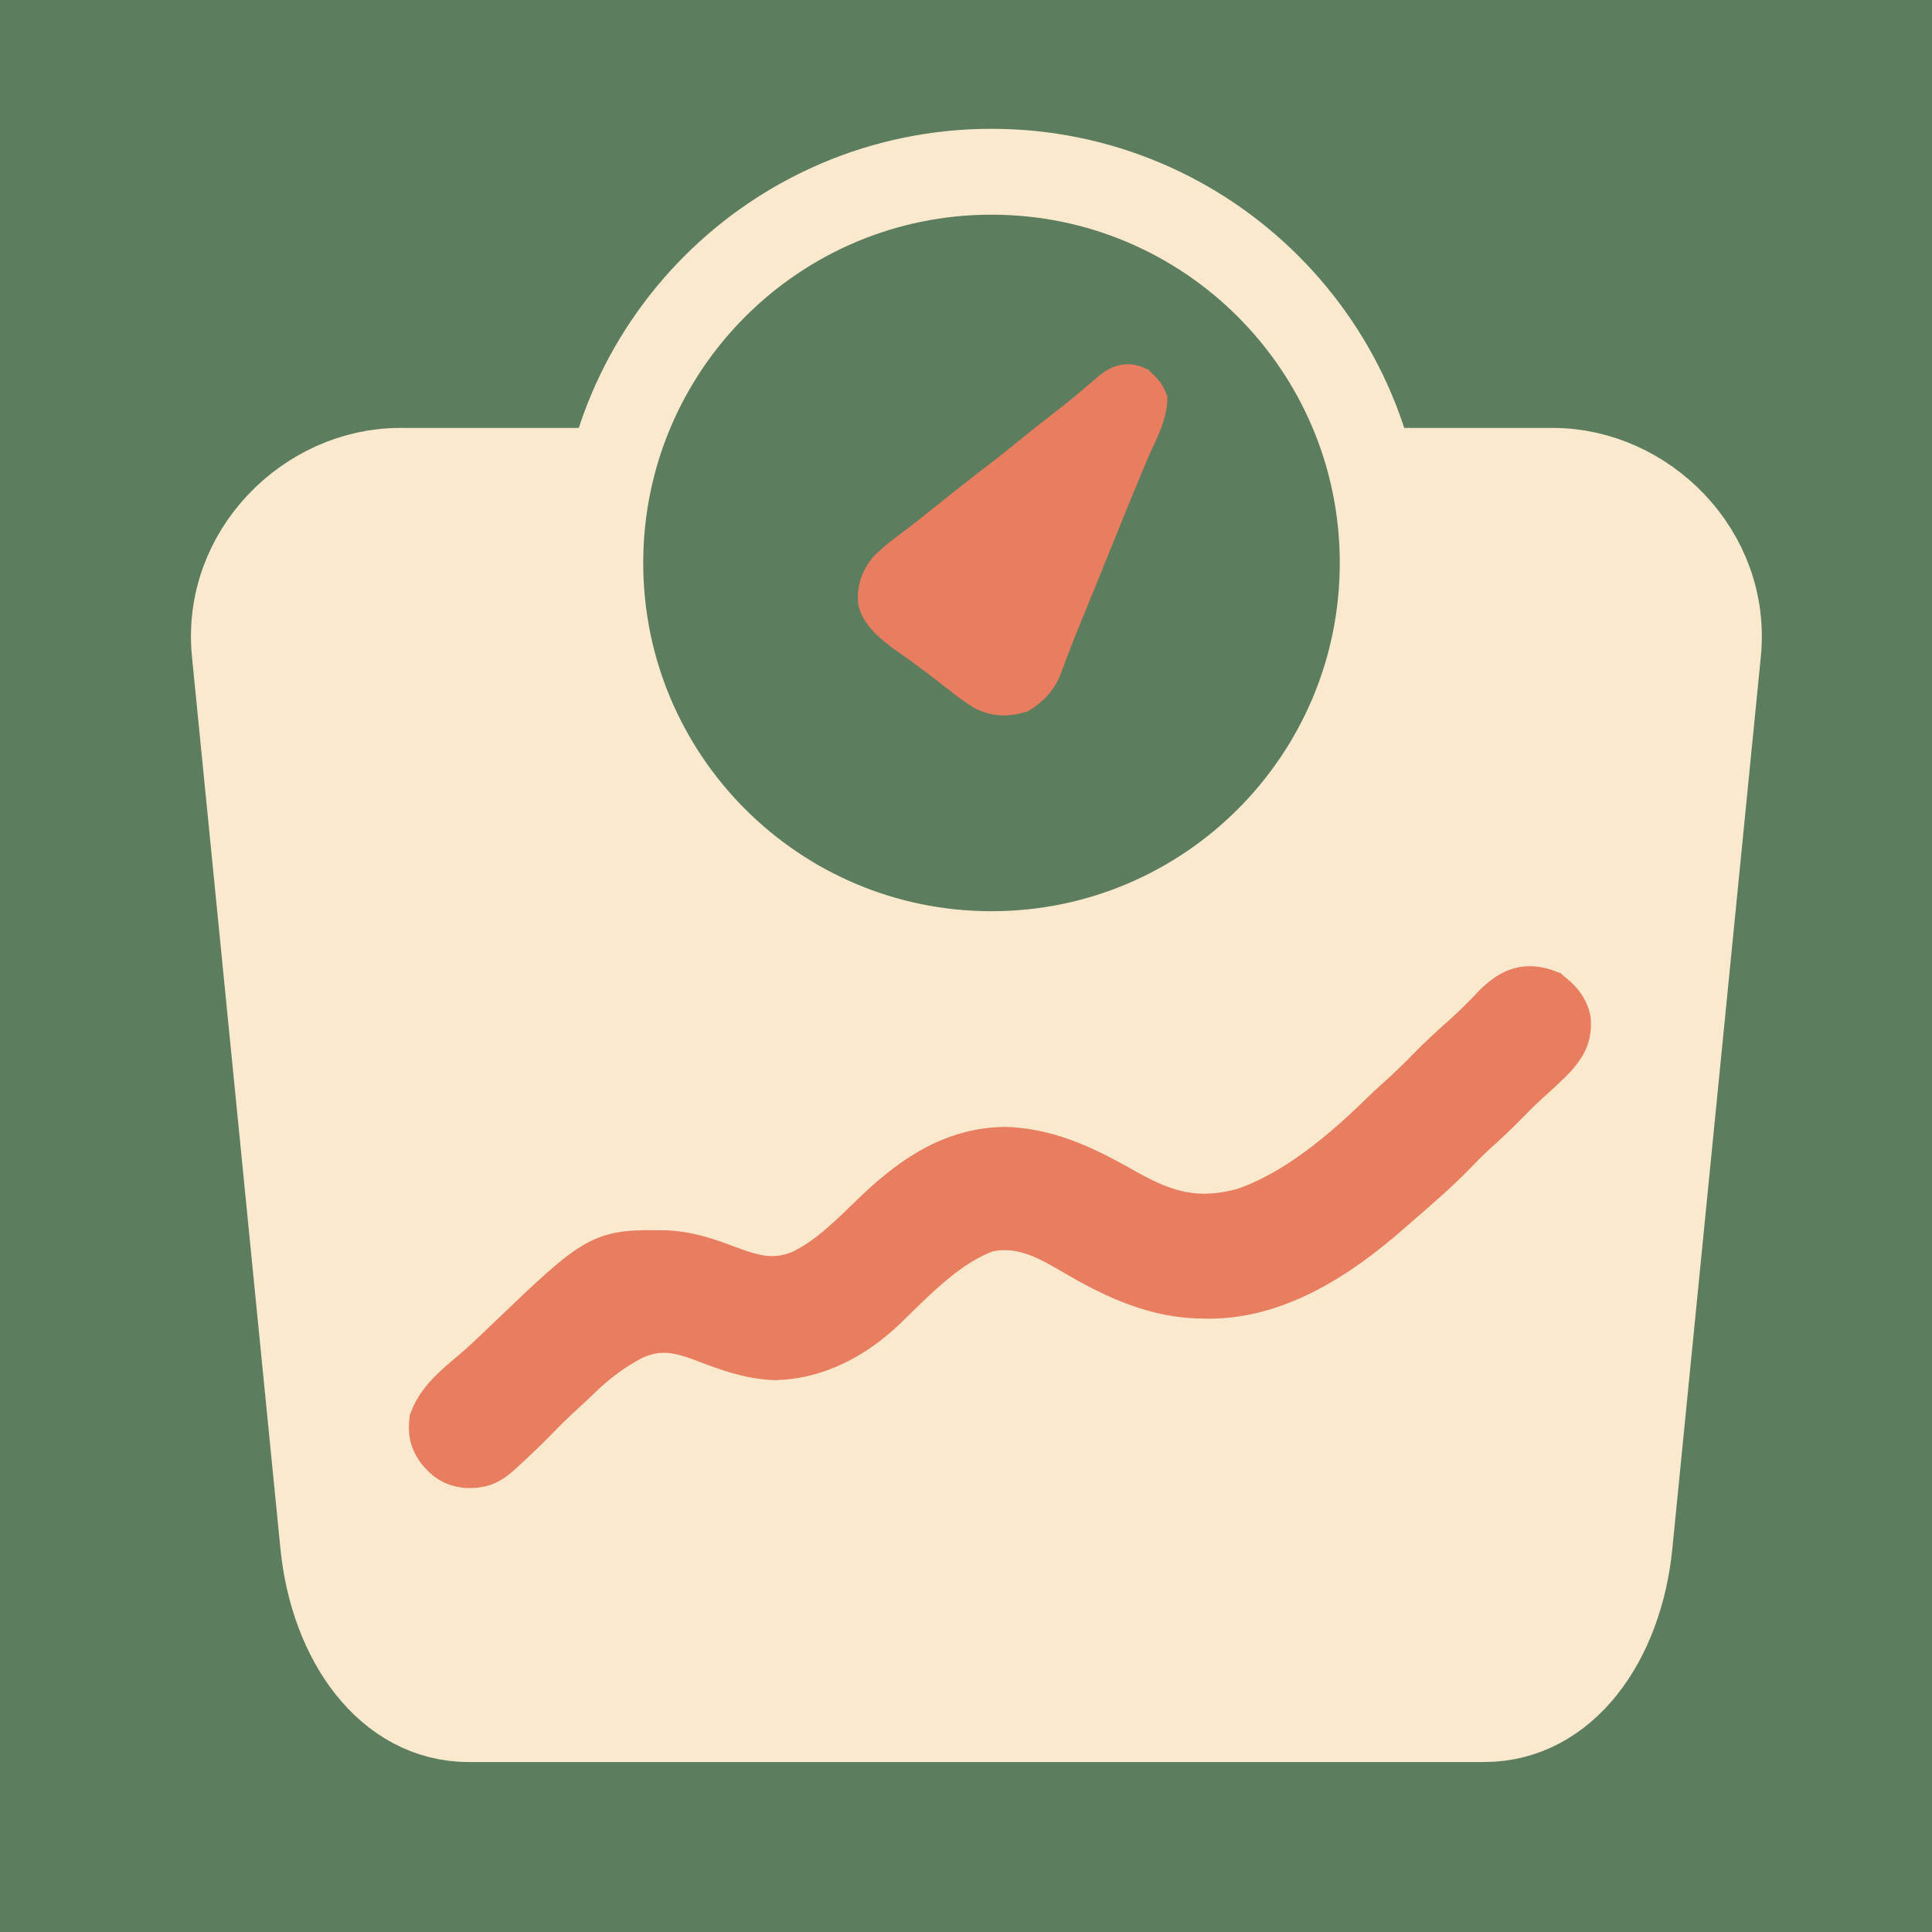
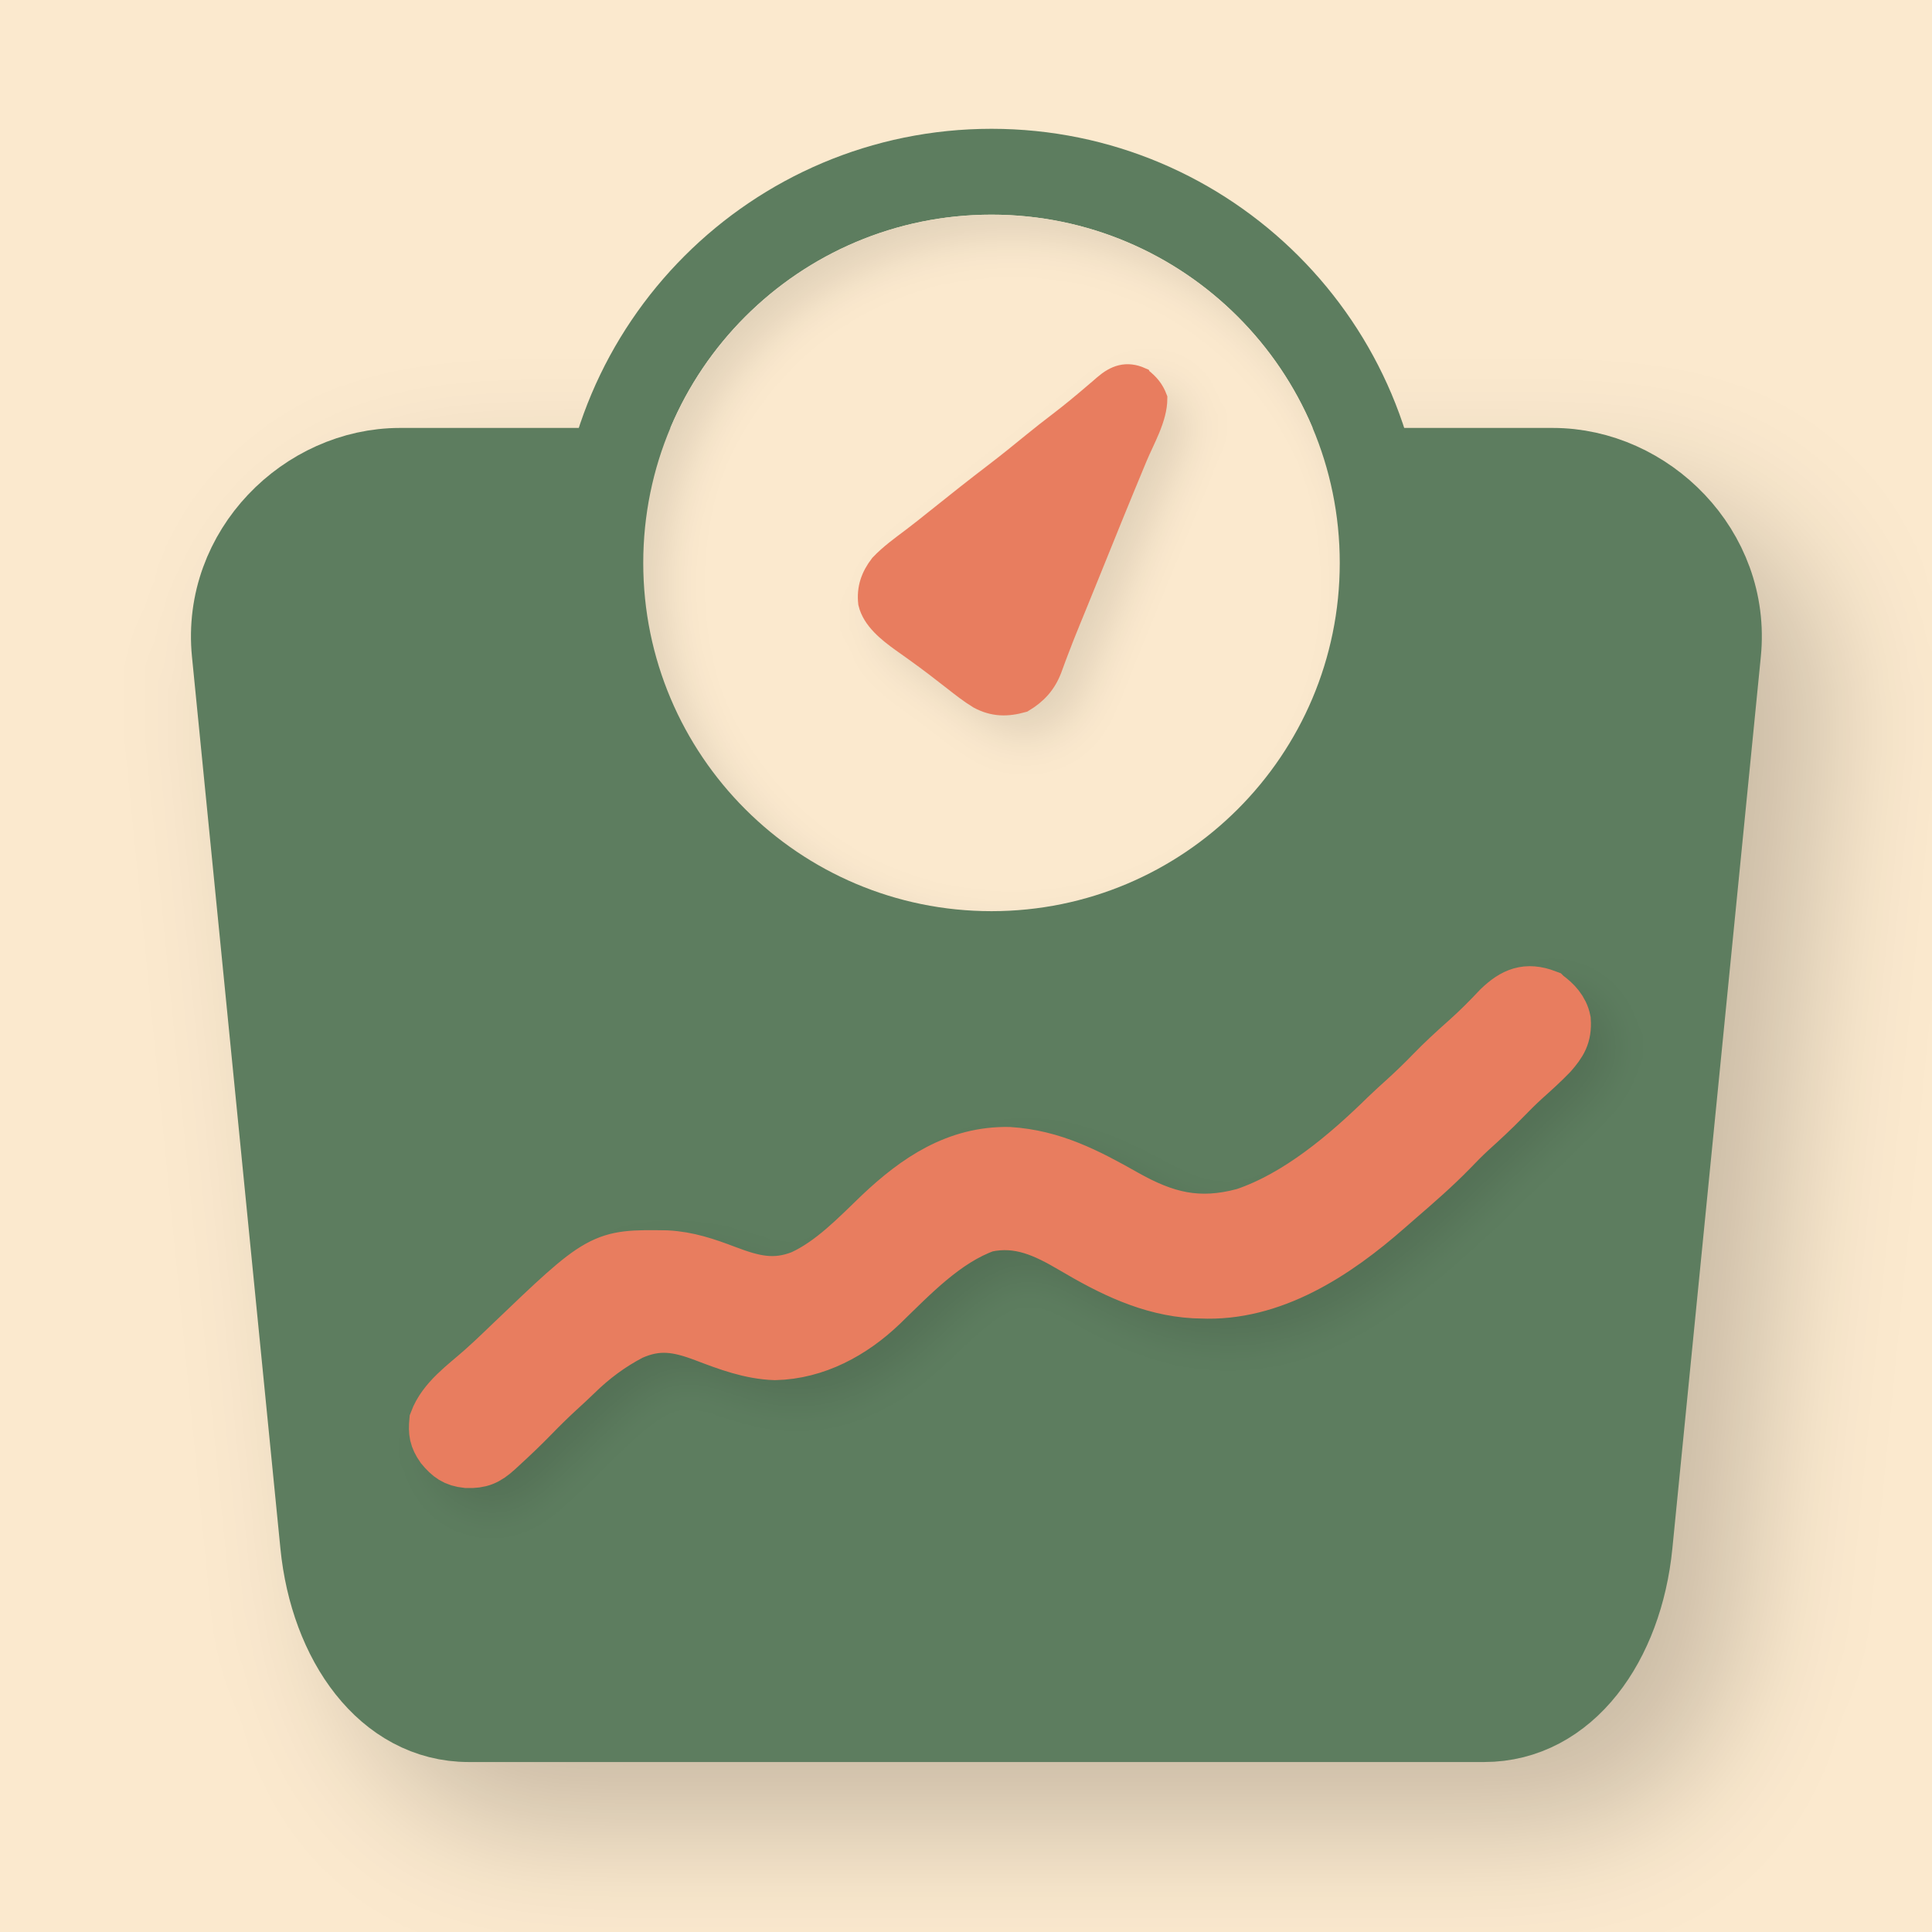
<svg xmlns="http://www.w3.org/2000/svg" version="1.1" viewBox="0 0 90 90" id="svg54" xml:space="preserve" width="23.812mm" height="23.812mm">
  <defs id="defs58">
    <filter id="mask-powermask-path-effect8020_inverse" style="color-interpolation-filters:sRGB" height="100" width="100" x="-50" y="-50">
      <feColorMatrix id="mask-powermask-path-effect8020_primitive1" values="1" type="saturate" result="fbSourceGraphic" />
      <feColorMatrix id="mask-powermask-path-effect8020_primitive2" values="-1 0 0 0 1 0 -1 0 0 1 0 0 -1 0 1 0 0 0 1 0 " in="fbSourceGraphic" />
    </filter>
+     <filter style="color-interpolation-filters:sRGB;" id="filter6591" x="-0.133" y="-0.158" width="1.309" height="1.368">
+       <feFlood flood-opacity="0.2" flood-color="rgb(0,0,0)" result="flood" id="feFlood6581" />
+       <feComposite in="flood" in2="SourceGraphic" operator="in" result="composite1" id="feComposite6583" />
+       <feGaussianBlur in="composite1" stdDeviation="3" result="blur" id="feGaussianBlur6585" />
+       <feOffset dx="3" dy="3" result="offset" id="feOffset6587" />
+       <feComposite in="SourceGraphic" in2="offset" operator="over" result="composite2" id="feComposite6589" />
+     </filter>
+     <filter style="color-interpolation-filters:sRGB;" id="filter8115" x="-0.216" y="-0.189" width="1.507" height="1.442">
+       <feFlood flood-opacity="0.102" flood-color="rgb(0,0,0)" result="flood" id="feFlood8105" />
+       <feComposite in="flood" in2="SourceGraphic" operator="in" result="composite1" id="feComposite8107" />
+       <feGaussianBlur in="composite1" stdDeviation="1" result="blur" id="feGaussianBlur8109" />
+       <feOffset dx="1" dy="1" result="offset" id="feOffset8111" />
+       <feComposite in="SourceGraphic" in2="offset" operator="over" result="composite2" id="feComposite8113" />
+     </filter>
+     <filter style="color-interpolation-filters:sRGB;" id="filter8127" x="-0.068" y="-0.209" width="1.156" height="1.419">
+       <feFlood flood-opacity="0.102" flood-color="rgb(0,0,0)" result="flood" id="feFlood8117" />
+       <feComposite in="flood" in2="SourceGraphic" operator="in" result="composite1" id="feComposite8119" />
+       <feGaussianBlur in="composite1" stdDeviation="1" result="blur" id="feGaussianBlur8121" />
+       <feOffset dx="1" dy="1" result="offset" id="feOffset8123" />
+       <feComposite in="SourceGraphic" in2="offset" operator="over" result="composite2" id="feComposite8125" />
+     </filter>
+     <filter style="color-interpolation-filters:sRGB;" id="filter9577" x="-0.074" y="-0.074" width="1.179" height="1.179">
+       <feFlood flood-opacity="0.102" flood-color="rgb(0,0,0)" result="flood" id="feFlood9567" />
+       <feComposite in="flood" in2="SourceGraphic" operator="out" result="composite1" id="feComposite9569" />
+       <feGaussianBlur in="composite1" stdDeviation="1" result="blur" id="feGaussianBlur9571" />
+       <feOffset dx="1" dy="1" result="offset" id="feOffset9573" />
+       <feComposite in="offset" in2="SourceGraphic" operator="atop" result="composite2" id="feComposite9575" />
+     </filter>
+     <filter style="color-interpolation-filters:sRGB;" id="filter20085" x="-0.029" y="-0.07" width="1.068" height="1.147">
+       <feFlood flood-opacity="0.102" flood-color="rgb(0,0,0)" result="flood" id="feFlood20075" />
+       <feComposite in="flood" in2="SourceGraphic" operator="in" result="composite1" id="feComposite20077" />
+       <feGaussianBlur in="composite1" stdDeviation="1" result="blur" id="feGaussianBlur20079" />
+       <feOffset dx="1" dy="1" result="offset" id="feOffset20081" />
+       <feComposite in="SourceGraphic" in2="offset" operator="over" result="composite2" id="feComposite20083" />
+     </filter>
  </defs>
-   <rect style="fill:#5d7d5f;fill-opacity:1;stroke:none;stroke-width:0.1;stroke-linecap:square;stroke-dasharray:none;stroke-opacity:1;paint-order:stroke markers fill" id="rect2472" width="90" height="90" x="0" y="0" />
-   <rect style="fill:#fbe9ce;fill-opacity:1;stroke:none;stroke-width:0.053;stroke-linecap:square;stroke-dasharray:none;stroke-opacity:1;paint-order:stroke markers fill" id="rect2472-7" width="63.031" height="35.849" x="-78.765" y="37.076" />
-   <path id="rect3120" style="fill:#fbe9ce;fill-opacity:1;stroke:#fbe9ce;stroke-width:4;stroke-linecap:square;stroke-dasharray:none;stroke-opacity:1" d="m 18.632,21.935 h 53.705 c 4.265,0 8.161,3.799 7.699,8.458 L 75.914,71.949 c -0.446,4.493 -3.024,8.133 -6.781,8.133 H 21.835 c -3.756,0 -6.338,-3.671 -6.781,-8.133 L 10.933,30.393 c -0.462,-4.659 3.434,-8.458 7.699,-8.458 z" />
-   <path d="m 72.046,46.372 c 0.411,0.293 0.759,0.66 0.859,1.165 0.046,0.709 -0.186,1.065 -0.632,1.578 -0.396,0.409 -0.816,0.789 -1.24,1.168 -0.325,0.296 -0.632,0.602 -0.938,0.918 -0.512,0.528 -1.048,1.023 -1.594,1.516 -0.302,0.28 -0.588,0.57 -0.872,0.867 -0.785,0.807 -1.634,1.543 -2.485,2.279 -0.168,0.146 -0.336,0.292 -0.503,0.439 -2.399,2.108 -5.377,4.079 -8.708,3.917 -0.097,-0.003 -0.193,-0.005 -0.293,-0.008 -2.08,-0.116 -3.904,-1.029 -5.664,-2.07 -1.288,-0.759 -2.503,-1.344 -4.052,-1.009 -1.891,0.675 -3.426,2.305 -4.844,3.68 -1.364,1.303 -3.072,2.233 -4.976,2.279 -1.158,-0.04 -2.212,-0.439 -3.284,-0.847 -1.229,-0.466 -2.175,-0.632 -3.408,-0.079 -0.962,0.5 -1.798,1.124 -2.571,1.883 -0.268,0.261 -0.544,0.513 -0.82,0.766 -0.407,0.375 -0.8,0.76 -1.185,1.158 -0.475,0.486 -0.963,0.954 -1.465,1.412 -0.068,0.062 -0.135,0.125 -0.205,0.189 -0.471,0.425 -0.787,0.566 -1.416,0.544 -0.562,-0.057 -0.831,-0.261 -1.188,-0.688 -0.3,-0.432 -0.343,-0.707 -0.295,-1.228 0.379,-1.018 1.371,-1.7 2.165,-2.406 0.294,-0.262 0.583,-0.528 0.867,-0.801 0.071,-0.068 0.143,-0.137 0.216,-0.207 0.073,-0.07 0.146,-0.14 0.222,-0.213 4.283,-4.101 4.283,-4.101 7.307,-4.059 1.001,0.05 1.856,0.344 2.783,0.696 1.244,0.47 2.228,0.736 3.517,0.229 1.398,-0.637 2.545,-1.848 3.641,-2.899 1.705,-1.613 3.581,-2.883 6.012,-2.841 2.049,0.13 3.665,0.979 5.409,1.964 1.874,1.057 3.408,1.458 5.553,0.879 2.489,-0.837 4.749,-2.76 6.607,-4.581 0.284,-0.275 0.578,-0.539 0.871,-0.804 0.433,-0.395 0.851,-0.798 1.258,-1.22 0.515,-0.531 1.055,-1.024 1.607,-1.514 0.532,-0.474 1.027,-0.973 1.515,-1.492 0.698,-0.668 1.295,-0.914 2.228,-0.561 z" fill="#5D7D5E" id="path8" style="fill:#e87d5f;fill-opacity:1;stroke:#e87d5f;stroke-width:2.403;stroke-dasharray:none;stroke-opacity:1" />
-   <circle style="fill:#5d7d5f;fill-opacity:1;stroke:#fbe9ce;stroke-width:4;stroke-linecap:square;stroke-dasharray:none;stroke-opacity:1" id="path3174" cx="46.188" cy="26.224" r="18.224" />
-   <path d="m 53.149,17.612 c 0.349,0.273 0.573,0.527 0.731,0.944 0,0.931 -0.587,1.906 -0.943,2.762 -0.155,0.374 -0.31,0.748 -0.464,1.122 -0.032,0.078 -0.064,0.156 -0.098,0.236 -0.359,0.869 -0.712,1.74 -1.064,2.611 -0.063,0.157 -0.127,0.313 -0.19,0.469 -0.031,0.076 -0.062,0.153 -0.094,0.232 -0.031,0.076 -0.061,0.151 -0.093,0.229 -0.045,0.112 -0.045,0.112 -0.091,0.226 -0.191,0.471 -0.382,0.942 -0.574,1.413 -0.048,0.117 -0.095,0.234 -0.144,0.354 -0.091,0.222 -0.182,0.444 -0.273,0.666 -0.204,0.498 -0.404,0.998 -0.593,1.502 -0.035,0.091 -0.069,0.183 -0.105,0.277 -0.063,0.167 -0.124,0.334 -0.184,0.502 -0.263,0.691 -0.681,1.151 -1.315,1.529 -0.746,0.211 -1.369,0.205 -2.056,-0.161 -0.424,-0.258 -0.81,-0.565 -1.201,-0.871 -0.185,-0.144 -0.37,-0.287 -0.556,-0.43 -0.093,-0.072 -0.187,-0.144 -0.283,-0.219 -0.269,-0.205 -0.541,-0.404 -0.815,-0.602 -0.085,-0.061 -0.169,-0.122 -0.257,-0.185 -0.159,-0.114 -0.318,-0.227 -0.478,-0.34 -0.612,-0.441 -1.353,-1.018 -1.531,-1.787 -0.078,-0.68 0.124,-1.241 0.537,-1.778 0.449,-0.475 0.984,-0.856 1.504,-1.249 0.373,-0.282 0.738,-0.574 1.103,-0.867 0.923,-0.742 1.853,-1.475 2.794,-2.194 0.565,-0.432 1.117,-0.88 1.668,-1.33 0.416,-0.339 0.836,-0.67 1.264,-0.995 0.56,-0.427 1.099,-0.875 1.634,-1.333 0.098,-0.084 0.196,-0.168 0.297,-0.254 0.053,-0.046 0.106,-0.092 0.161,-0.14 0.525,-0.451 1.04,-0.637 1.708,-0.341 z" fill="#5E7E60" id="path10" style="fill:#e87d5f;fill-opacity:1;stroke:#e87d5f;stroke-width:1;stroke-dasharray:none;stroke-opacity:1" />
-   <path d="m -21.787,44.694 c 0.411,0.293 0.759,0.66 0.859,1.165 0.046,0.709 -0.186,1.065 -0.632,1.578 -0.396,0.409 -0.816,0.789 -1.24,1.168 -0.325,0.296 -0.632,0.602 -0.938,0.918 -0.512,0.528 -1.048,1.023 -1.594,1.516 -0.302,0.28 -0.588,0.57 -0.872,0.867 -0.785,0.807 -1.634,1.543 -2.485,2.279 -0.168,0.146 -0.336,0.292 -0.503,0.439 -2.399,2.108 -5.377,4.079 -8.708,3.917 -0.097,-0.003 -0.193,-0.005 -0.293,-0.008 -2.08,-0.116 -3.904,-1.029 -5.664,-2.07 -1.288,-0.759 -2.503,-1.344 -4.052,-1.009 -1.891,0.675 -3.426,2.305 -4.844,3.68 -1.364,1.303 -3.072,2.233 -4.976,2.279 -1.158,-0.04 -2.212,-0.439 -3.284,-0.847 -1.229,-0.466 -2.175,-0.632 -3.408,-0.079 -0.962,0.5 -1.798,1.124 -2.571,1.883 -0.268,0.261 -0.544,0.513 -0.82,0.766 -0.407,0.375 -0.8,0.76 -1.185,1.158 -0.475,0.486 -0.963,0.954 -1.465,1.412 -0.068,0.062 -0.135,0.125 -0.205,0.189 -0.471,0.425 -0.787,0.566 -1.416,0.544 -0.562,-0.057 -0.831,-0.261 -1.188,-0.688 -0.3,-0.432 -0.343,-0.707 -0.295,-1.228 0.379,-1.018 1.371,-1.7 2.165,-2.406 0.294,-0.262 0.583,-0.528 0.867,-0.801 0.071,-0.068 0.143,-0.137 0.216,-0.207 0.073,-0.07 0.146,-0.14 0.222,-0.213 4.283,-4.101 4.283,-4.101 7.307,-4.059 1.001,0.05 1.856,0.344 2.783,0.696 1.244,0.47 2.228,0.736 3.517,0.229 1.398,-0.637 2.545,-1.848 3.641,-2.899 1.705,-1.613 3.581,-2.883 6.012,-2.841 2.049,0.13 3.665,0.979 5.409,1.964 1.874,1.057 3.408,1.458 5.553,0.879 2.489,-0.837 4.749,-2.76 6.607,-4.581 0.284,-0.275 0.578,-0.539 0.871,-0.804 0.433,-0.395 0.851,-0.798 1.258,-1.22 0.515,-0.531 1.055,-1.024 1.607,-1.514 0.532,-0.474 1.027,-0.973 1.515,-1.492 0.698,-0.668 1.295,-0.914 2.228,-0.561 z" fill="#5D7D5E" id="path8-3" style="fill:#e87d5f;fill-opacity:1;stroke:#e87d5f;stroke-width:2.403;stroke-dasharray:none;stroke-opacity:1" />
+   <rect style="fill:#5d7d5f;fill-opacity:1;stroke:none;stroke-width:0.199;stroke-linecap:square;stroke-dasharray:none;stroke-opacity:1;paint-order:stroke markers fill" id="rect2472-7" width="256" height="125" x="-95.329" y="-147.25" />
+   <path d="m 19.294,-139.4 c 0.861,0.735 1.591,1.655 1.8,2.919 0.095,1.776 -0.39,2.669 -1.324,3.954 -0.83,1.026 -1.71,1.977 -2.6,2.928 -0.681,0.742 -1.325,1.509 -1.966,2.3 -1.074,1.323 -2.197,2.563 -3.341,3.799 -0.633,0.703 -1.232,1.428 -1.829,2.174 -1.646,2.023 -3.426,3.866 -5.21,5.712 -0.352,0.365 -0.704,0.731 -1.054,1.1 -5.029,5.283 -11.271,10.221 -18.255,9.816 -0.202,-0.007 -0.405,-0.013 -0.613,-0.02 -4.359,-0.292 -8.184,-2.579 -11.873,-5.187 -2.7,-1.902 -5.246,-3.368 -8.494,-2.529 -3.964,1.691 -7.181,5.777 -10.155,9.221 -2.859,3.266 -6.441,5.596 -10.431,5.711 -2.428,-0.1 -4.636,-1.101 -6.885,-2.122 -2.576,-1.168 -4.56,-1.584 -7.145,-0.198 -2.017,1.254 -3.769,2.818 -5.389,4.718 -0.562,0.655 -1.139,1.286 -1.72,1.919 -0.854,0.941 -1.677,1.905 -2.484,2.903 -0.995,1.219 -2.019,2.39 -3.07,3.538 -0.142,0.157 -0.283,0.313 -0.429,0.474 -0.986,1.065 -1.651,1.418 -2.969,1.364 -1.179,-0.144 -1.741,-0.654 -2.491,-1.724 -0.629,-1.082 -0.719,-1.772 -0.619,-3.078 0.794,-2.551 2.875,-4.26 4.538,-6.029 0.617,-0.656 1.222,-1.323 1.818,-2.006 0.15,-0.171 0.3,-0.343 0.454,-0.519 0.153,-0.176 0.307,-0.352 0.465,-0.533 8.978,-10.278 8.978,-10.278 15.318,-10.172 2.098,0.125 3.892,0.863 5.833,1.745 2.609,1.178 4.67,1.845 7.372,0.573 2.931,-1.597 5.334,-4.632 7.632,-7.265 3.574,-4.042 7.507,-7.225 12.603,-7.12 4.296,0.326 7.683,2.452 11.34,4.922 3.929,2.648 7.144,3.654 11.641,2.202 5.217,-2.097 9.955,-6.916 13.851,-11.481 0.596,-0.689 1.211,-1.35 1.826,-2.015 0.908,-0.99 1.784,-2 2.638,-3.056 1.079,-1.33 2.211,-2.566 3.369,-3.794 1.114,-1.189 2.153,-2.437 3.176,-3.739 1.464,-1.675 2.716,-2.291 4.67,-1.405 z" fill="#5D7D5E" id="path8-3" style="fill:#e87d5f;fill-opacity:1;stroke:#e87d5f;stroke-width:1.681;stroke-dasharray:none;stroke-opacity:1;filter:url(#filter20085)" />
+   <rect style="fill:#fbe9ce;fill-opacity:1;stroke:none;stroke-width:0.1;stroke-linecap:square;stroke-dasharray:none;stroke-opacity:1;paint-order:stroke markers fill" id="rect2472" width="90" height="90" x="0" y="0" />
+   <path id="rect3120" style="fill:#5d7d5f;fill-opacity:1;stroke:#5d7d5f;stroke-width:4;stroke-linecap:square;stroke-dasharray:none;stroke-opacity:1;filter:url(#filter6591)" d="m 18.632,21.935 h 53.705 c 4.265,0 8.161,3.799 7.699,8.458 L 75.914,71.949 c -0.446,4.493 -3.024,8.133 -6.781,8.133 H 21.835 c -3.756,0 -6.338,-3.671 -6.781,-8.133 L 10.933,30.393 c -0.462,-4.659 3.434,-8.458 7.699,-8.458 z" />
+   <circle style="fill:none;fill-opacity:1;stroke:#5d7d5f;stroke-width:4;stroke-linecap:square;stroke-dasharray:none;stroke-opacity:1" id="path3174" cx="46.188" cy="26.224" r="18.224" />
+   <circle style="fill:#fbe9ce;fill-opacity:1;stroke:none;stroke-width:3.561;stroke-linecap:square;stroke-dasharray:none;stroke-opacity:1;filter:url(#filter9577)" id="path3174-6" cx="46.188" cy="26.223" r="16.223" />
+   <path d="m 72.046,46.372 c 0.411,0.293 0.759,0.66 0.859,1.165 0.046,0.709 -0.186,1.065 -0.632,1.578 -0.396,0.409 -0.816,0.789 -1.24,1.168 -0.325,0.296 -0.632,0.602 -0.938,0.918 -0.512,0.528 -1.048,1.023 -1.594,1.516 -0.302,0.28 -0.588,0.57 -0.872,0.867 -0.785,0.807 -1.634,1.543 -2.485,2.279 -0.168,0.146 -0.336,0.292 -0.503,0.439 -2.399,2.108 -5.377,4.079 -8.708,3.917 -0.097,-0.003 -0.193,-0.005 -0.293,-0.008 -2.08,-0.116 -3.904,-1.029 -5.664,-2.07 -1.288,-0.759 -2.503,-1.344 -4.052,-1.009 -1.891,0.675 -3.426,2.305 -4.844,3.68 -1.364,1.303 -3.072,2.233 -4.976,2.279 -1.158,-0.04 -2.212,-0.439 -3.284,-0.847 -1.229,-0.466 -2.175,-0.632 -3.408,-0.079 -0.962,0.5 -1.798,1.124 -2.571,1.883 -0.268,0.261 -0.544,0.513 -0.82,0.766 -0.407,0.375 -0.8,0.76 -1.185,1.158 -0.475,0.486 -0.963,0.954 -1.465,1.412 -0.068,0.062 -0.135,0.125 -0.205,0.189 -0.471,0.425 -0.787,0.566 -1.416,0.544 -0.562,-0.057 -0.831,-0.261 -1.188,-0.688 -0.3,-0.432 -0.343,-0.707 -0.295,-1.228 0.379,-1.018 1.371,-1.7 2.165,-2.406 0.294,-0.262 0.583,-0.528 0.867,-0.801 0.071,-0.068 0.143,-0.137 0.216,-0.207 0.073,-0.07 0.146,-0.14 0.222,-0.213 4.283,-4.101 4.283,-4.101 7.307,-4.059 1.001,0.05 1.856,0.344 2.783,0.696 1.244,0.47 2.228,0.736 3.517,0.229 1.398,-0.637 2.545,-1.848 3.641,-2.899 1.705,-1.613 3.581,-2.883 6.012,-2.841 2.049,0.13 3.665,0.979 5.409,1.964 1.874,1.057 3.408,1.458 5.553,0.879 2.489,-0.837 4.749,-2.76 6.607,-4.581 0.284,-0.275 0.578,-0.539 0.871,-0.804 0.433,-0.395 0.851,-0.798 1.258,-1.22 0.515,-0.531 1.055,-1.024 1.607,-1.514 0.532,-0.474 1.027,-0.973 1.515,-1.492 0.698,-0.668 1.295,-0.914 2.228,-0.561 z" fill="#5D7D5E" id="path8" style="fill:#e87d5f;fill-opacity:1;stroke:#e87d5f;stroke-width:2.403;stroke-dasharray:none;stroke-opacity:1;filter:url(#filter8127)" />
+   <path d="m 53.149,17.612 c 0.349,0.273 0.573,0.527 0.731,0.944 0,0.931 -0.587,1.906 -0.943,2.762 -0.155,0.374 -0.31,0.748 -0.464,1.122 -0.032,0.078 -0.064,0.156 -0.098,0.236 -0.359,0.869 -0.712,1.74 -1.064,2.611 -0.063,0.157 -0.127,0.313 -0.19,0.469 -0.031,0.076 -0.062,0.153 -0.094,0.232 -0.031,0.076 -0.061,0.151 -0.093,0.229 -0.045,0.112 -0.045,0.112 -0.091,0.226 -0.191,0.471 -0.382,0.942 -0.574,1.413 -0.048,0.117 -0.095,0.234 -0.144,0.354 -0.091,0.222 -0.182,0.444 -0.273,0.666 -0.204,0.498 -0.404,0.998 -0.593,1.502 -0.035,0.091 -0.069,0.183 -0.105,0.277 -0.063,0.167 -0.124,0.334 -0.184,0.502 -0.263,0.691 -0.681,1.151 -1.315,1.529 -0.746,0.211 -1.369,0.205 -2.056,-0.161 -0.424,-0.258 -0.81,-0.565 -1.201,-0.871 -0.185,-0.144 -0.37,-0.287 -0.556,-0.43 -0.093,-0.072 -0.187,-0.144 -0.283,-0.219 -0.269,-0.205 -0.541,-0.404 -0.815,-0.602 -0.085,-0.061 -0.169,-0.122 -0.257,-0.185 -0.159,-0.114 -0.318,-0.227 -0.478,-0.34 -0.612,-0.441 -1.353,-1.018 -1.531,-1.787 -0.078,-0.68 0.124,-1.241 0.537,-1.778 0.449,-0.475 0.984,-0.856 1.504,-1.249 0.373,-0.282 0.738,-0.574 1.103,-0.867 0.923,-0.742 1.853,-1.475 2.794,-2.194 0.565,-0.432 1.117,-0.88 1.668,-1.33 0.416,-0.339 0.836,-0.67 1.264,-0.995 0.56,-0.427 1.099,-0.875 1.634,-1.333 0.098,-0.084 0.196,-0.168 0.297,-0.254 0.053,-0.046 0.106,-0.092 0.161,-0.14 0.525,-0.451 1.04,-0.637 1.708,-0.341 z" fill="#5E7E60" id="path10" style="fill:#e87d5f;fill-opacity:1;stroke:#e87d5f;stroke-width:1;stroke-dasharray:none;stroke-opacity:1;filter:url(#filter8115)" />
+   <text xml:space="preserve" style="font-size:33.909px;font-family:sans-serif;-inkscape-font-specification:sans-serif;letter-spacing:-2.035px;opacity:1;fill:#fbe9ce;fill-opacity:1;stroke:none;stroke-width:2.543;stroke-linecap:square;stroke-opacity:1;paint-order:stroke markers fill" x="-85.601" y="-67.65" id="text10102">
+     <tspan id="tspan10100" x="-85.601" y="-67.65" style="font-weight:bold;font-size:33.909px;fill:#fbe9ce;fill-opacity:1;stroke-width:2.543">Weight Graph </tspan>
+   </text>
</svg>
